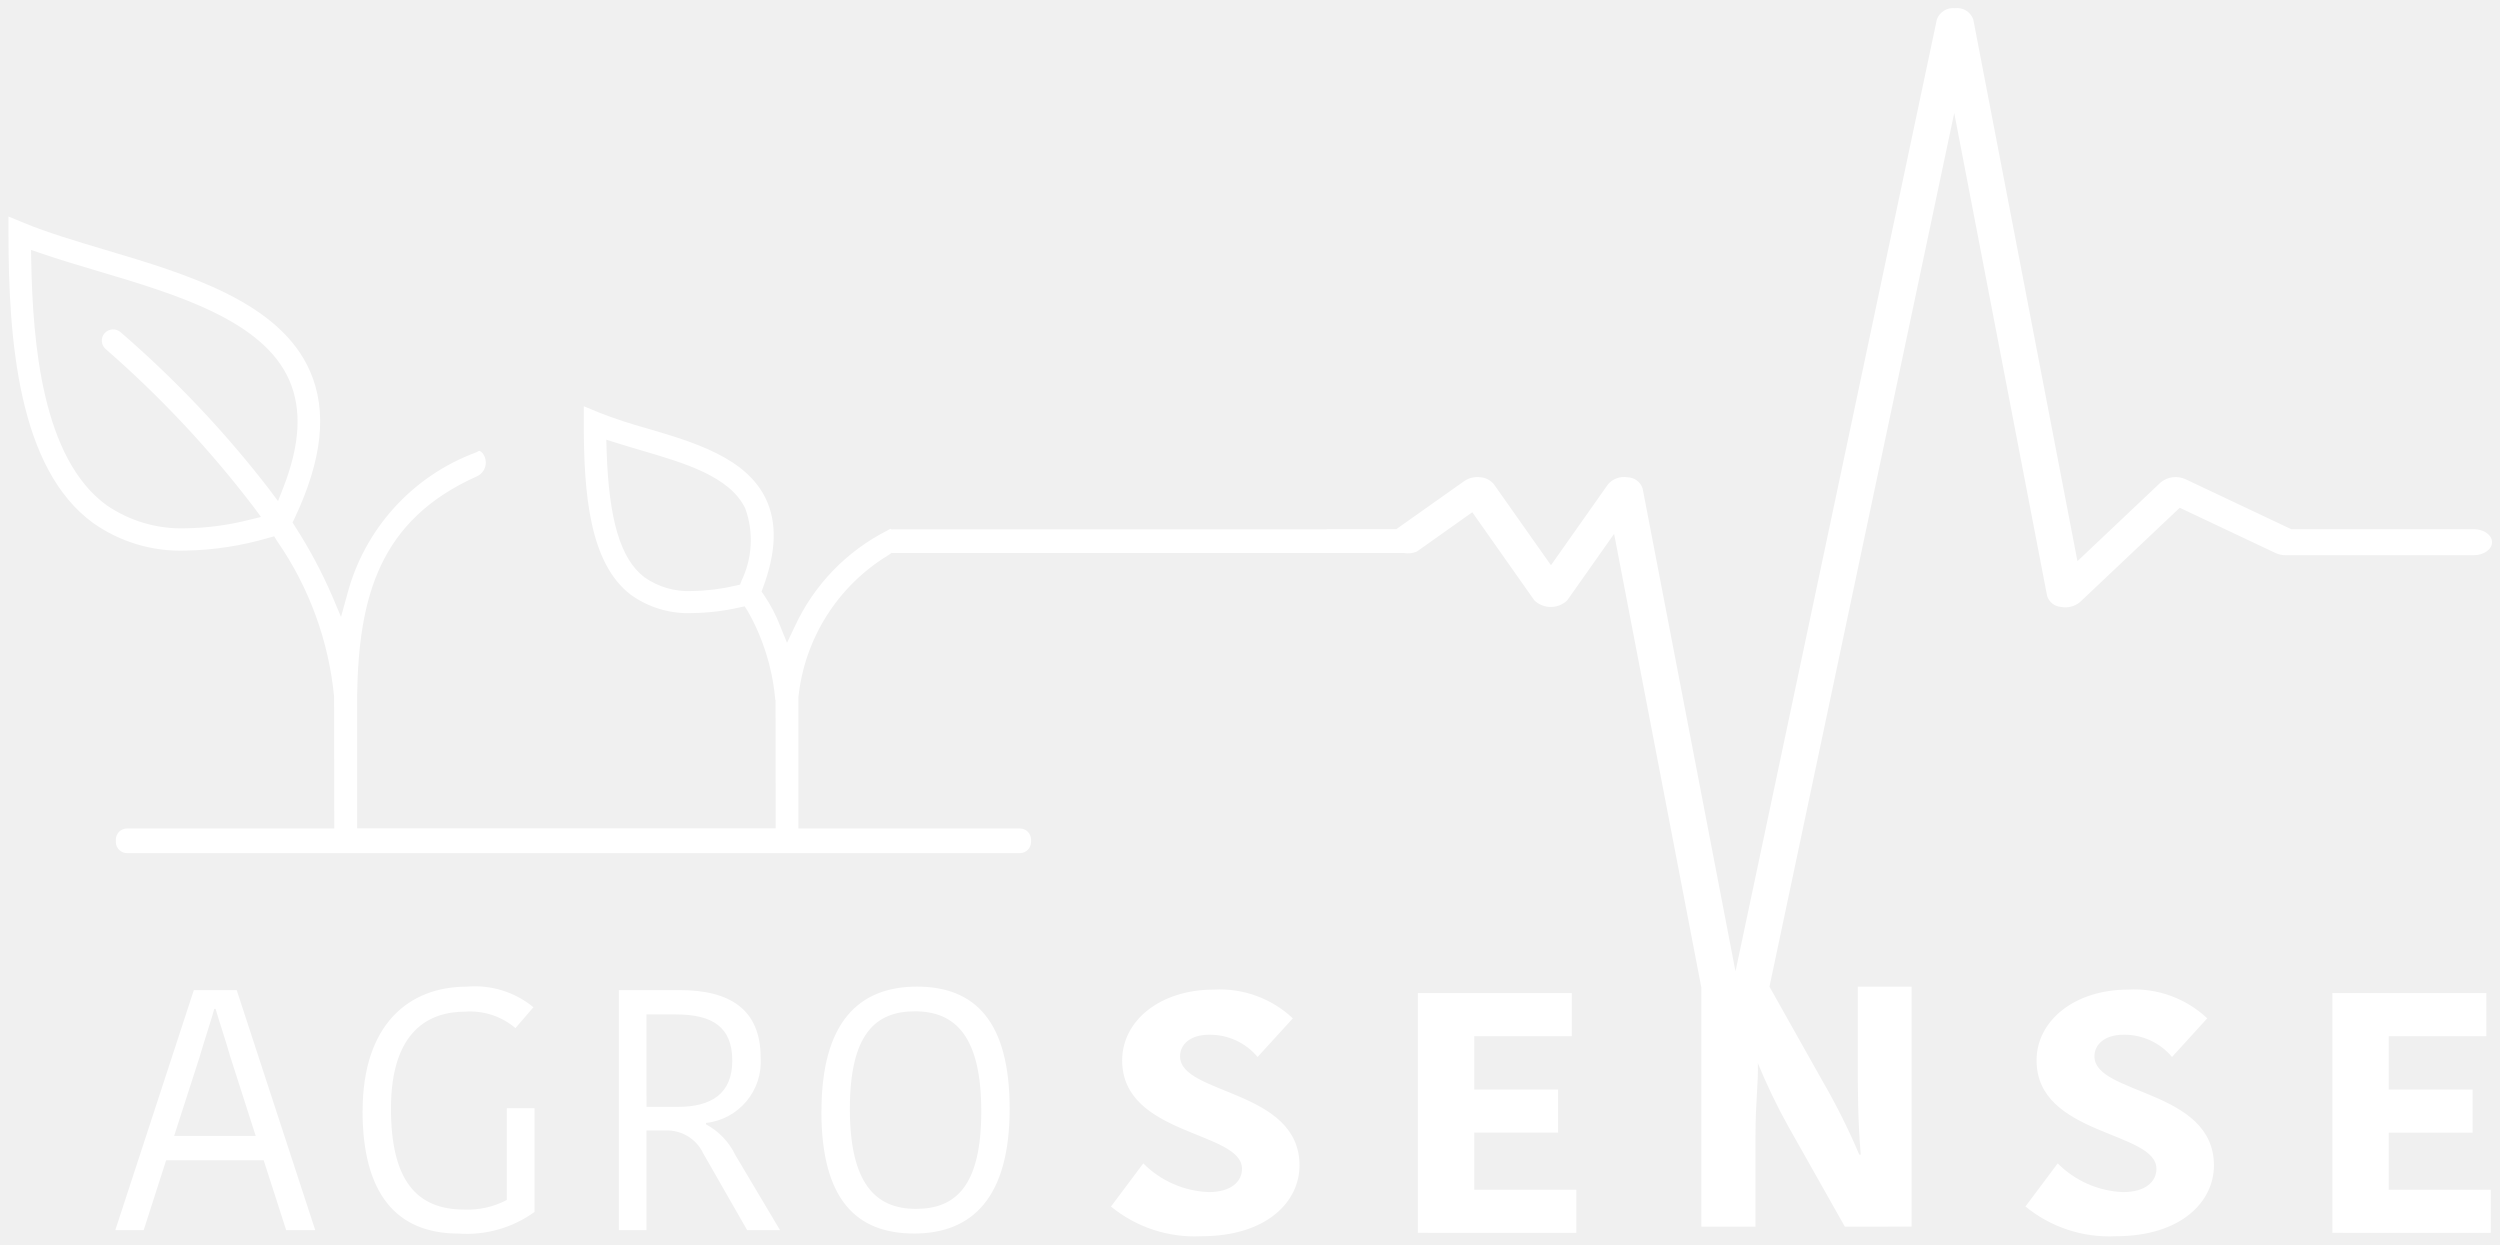
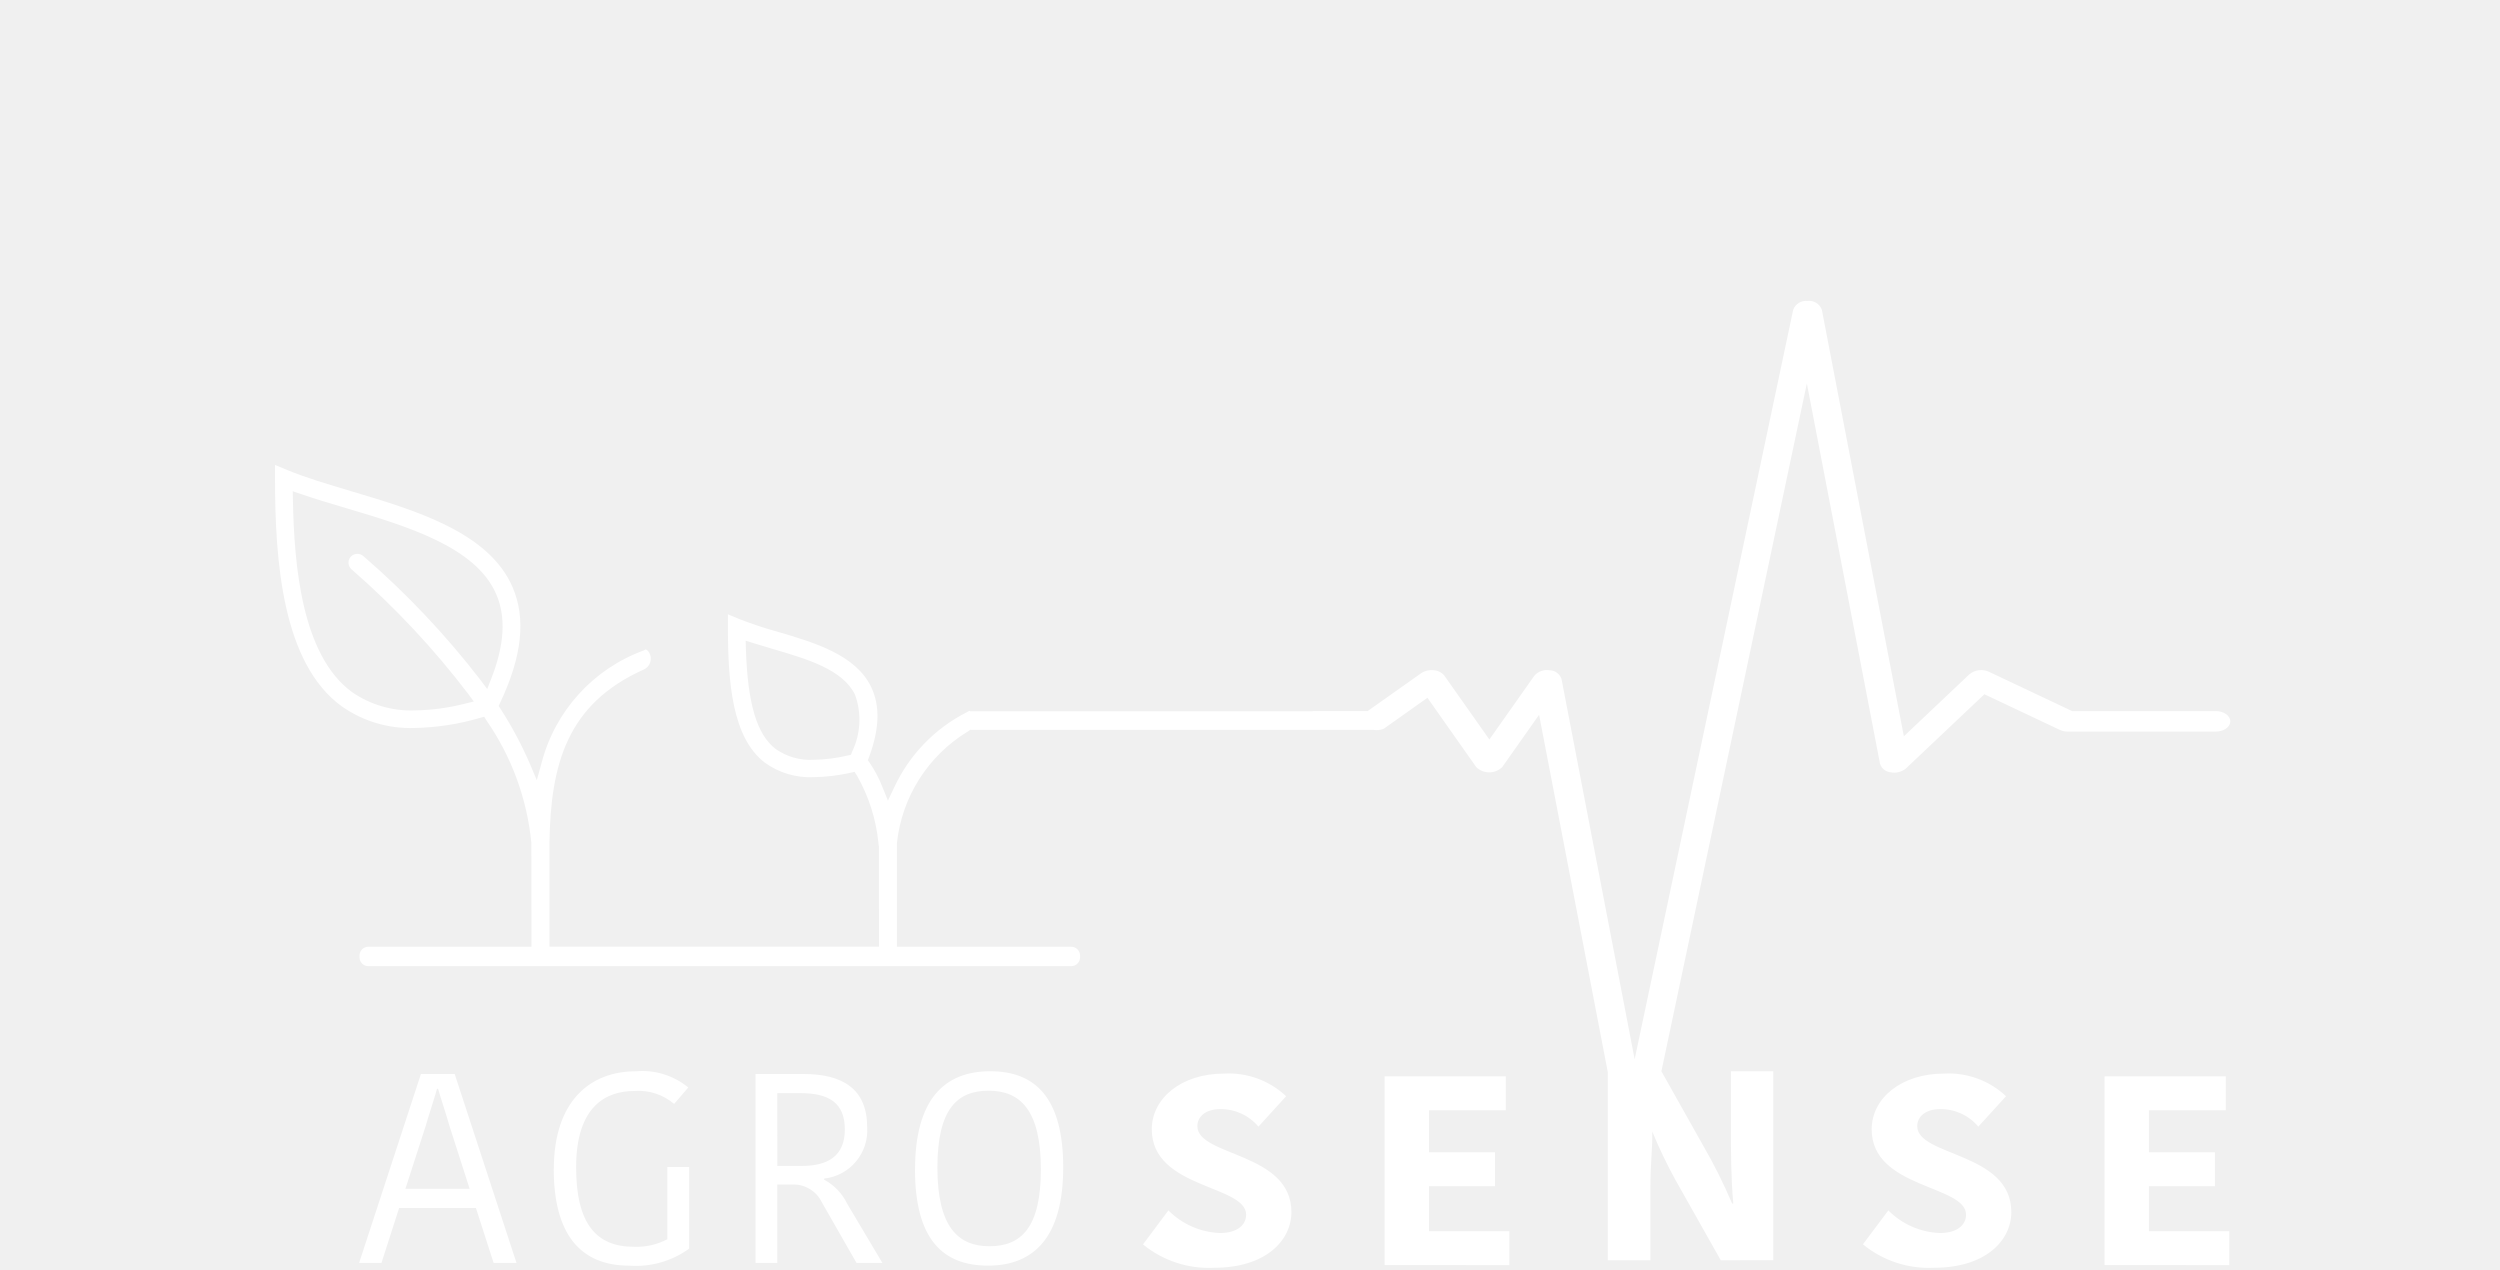
- <svg xmlns="http://www.w3.org/2000/svg" width="150.371" height="74.857" viewBox="0 0 150.371 74.857">
-   <g id="agrosense" transform="translate(-1081.381 -350.123)">
-     <path id="Union_3" data-name="Union 3" d="M-14313.791-146.311l1.941-2.592a5.87,5.87,0,0,0,3.927,1.728c1.362,0,2.011-.637,2.011-1.4,0-2.284-7.21-1.975-7.21-6.521,0-2.387,2.278-4.259,5.512-4.259a6.4,6.4,0,0,1,4.754,1.728l-2.119,2.325a3.727,3.727,0,0,0-2.924-1.338c-1.115,0-1.742.576-1.742,1.3,0,2.324,7.188,1.975,7.188,6.562,0,2.159-1.942,4.258-5.915,4.258A7.94,7.94,0,0,1-14313.791-146.311Zm-55,0,1.94-2.592a5.864,5.864,0,0,0,3.929,1.728c1.359,0,2.008-.637,2.008-1.4,0-2.284-7.208-1.975-7.208-6.521,0-2.387,2.276-4.259,5.512-4.259a6.4,6.4,0,0,1,4.754,1.729l-2.119,2.324a3.735,3.735,0,0,0-2.926-1.338c-1.115,0-1.738.577-1.738,1.3,0,2.324,7.185,1.975,7.185,6.562,0,2.16-1.942,4.258-5.913,4.258A7.935,7.935,0,0,1-14368.8-146.311Zm-17.417-5.724c0-5.334,2.228-7.5,5.743-7.5,3.453,0,5.576,2.039,5.576,7.352,0,5.333-2.247,7.5-5.743,7.5C-14384.109-144.684-14386.213-146.722-14386.213-152.035Zm1.708-.144c0,4.51,1.56,6.013,3.973,6.013s3.931-1.4,3.931-5.869c0-4.51-1.56-6.014-3.992-6.014C-14382.967-158.049-14384.5-156.669-14384.5-152.179Zm-29.307.124c0-5.211,2.786-7.476,6.259-7.476a5.54,5.54,0,0,1,4.015,1.236l-1.081,1.256a4.2,4.2,0,0,0-3.036-.988c-2.12,0-4.452,1.112-4.452,5.828,0,4.345,1.56,6.075,4.409,6.075a5.06,5.06,0,0,0,2.56-.577v-5.519h1.665v6.239a6.946,6.946,0,0,1-4.577,1.3C-14411.816-144.684-14413.812-147.134-14413.812-152.056Zm63.47,7.33v-14.421h9.261v2.592h-5.869v3.21h5.044v2.592h-5.044v3.436h6.139v2.592Zm55.007,0v-14.42h9.261v2.592h-5.871v3.21h5.044v2.592h-5.044v3.435h6.139v2.592Zm-95.348-.163-2.641-4.613a2.4,2.4,0,0,0-2.268-1.38h-1.146v5.992h-1.662v-14.436h3.661c3.036,0,4.867,1.174,4.867,4.057a3.7,3.7,0,0,1-3.288,3.934v.082a4.125,4.125,0,0,1,1.77,1.853l2.683,4.51Zm-6.054-7.413h1.873c2.018,0,3.286-.782,3.286-2.781,0-2.018-1.186-2.78-3.39-2.78h-1.77Zm-21.673,7.413-1.353-4.2h-5.867l-1.35,4.2h-1.708l4.723-14.436h2.58l4.723,14.436Zm-5.159-10.564-1.581,4.9h4.908l-1.56-4.861c-.1-.411-.789-2.512-.852-2.78h-.083C-14422.778-157.946-14423.463-155.845-14423.568-155.454Zm98.912,10.358-3.436-6.09a36.359,36.359,0,0,1-1.8-3.749c.043,1.17-.14,2.262-.14,4.386v5.452h-3.256v-14.377l-5.248-27.295-2.82,4a1.429,1.429,0,0,1-1.978,0l-3.732-5.3-3.335,2.365a1.4,1.4,0,0,1-.784.086h-30.749c-.025,0-.047-.005-.068-.007a.991.991,0,0,1-.187.137,11.385,11.385,0,0,0-5.409,8.535v7.905h13.316a.672.672,0,0,1,.676.666v.15a.672.672,0,0,1-.676.666h-53.7a.671.671,0,0,1-.672-.666v-.15a.671.671,0,0,1,.672-.666h12.465l-.01-7.91c0-.008,0-.016,0-.025a19.779,19.779,0,0,0-3.418-9.339l-.188-.3-.34.095a18.924,18.924,0,0,1-4.99.765,9.108,9.108,0,0,1-5.549-1.654c-4.523-3.282-5.1-11.04-5.1-17.432v-1.009l.941.389c1.406.583,3.087,1.082,4.858,1.61,4.932,1.466,10.516,3.129,12.341,7.311,1.05,2.41.743,5.31-.942,8.864l-.111.233.138.218a28.709,28.709,0,0,1,2.247,4.205l.529,1.253.363-1.311a12.49,12.49,0,0,1,7.791-8.595c.049-.02.144-.1.192-.079a.467.467,0,0,1,.171.14.912.912,0,0,1-.365,1.4c-5.822,2.617-7.095,7.192-7.184,13.228v.018l0,7.917h25.177l-.008-7.722h-.016l-.018-.182a13,13,0,0,0-1.646-5.173l-.179-.277-.324.07a13.507,13.507,0,0,1-2.806.335,5.893,5.893,0,0,1-3.725-1.107c-2.481-1.9-2.821-6.086-2.821-10.324v-1.01l.939.389a29.472,29.472,0,0,0,2.879.949c2.786.82,5.942,1.749,7.128,4.22.69,1.442.637,3.2-.169,5.362l-.085.231.144.2a9.354,9.354,0,0,1,.983,1.88l.405,1,.464-.975a12.2,12.2,0,0,1,5.58-5.785c.051-.022.153-.112.2-.09a.318.318,0,0,1,.052.031.54.54,0,0,1,.057-.006h26a1.3,1.3,0,0,1,.188-.014h4.109l4.1-2.9a1.4,1.4,0,0,1,.961-.218,1.131,1.131,0,0,1,.809.422l3.431,4.867,3.432-4.867a1.266,1.266,0,0,1,1.168-.422.979.979,0,0,1,.912.667l5.587,29.053,12.114-57.269a1.047,1.047,0,0,1,1.089-.667,1.031,1.031,0,0,1,1.1.678l6.265,32.582,5.012-4.741a1.424,1.424,0,0,1,1.5-.182l6.348,3h10.978c.607,0,1.1.35,1.1.783s-.5.783-1.1.783h-11.309a1.454,1.454,0,0,1-.615-.132l-5.761-2.722-6,5.674a1.39,1.39,0,0,1-1.162.289.946.946,0,0,1-.814-.654l-5.588-29.052-11.113,52.549h0l3.192,5.678a39.694,39.694,0,0,1,2.209,4.423h.09c-.179-2.016-.179-4.011-.179-5.534v-4.567h3.236V-145.1Zm-74.479-46.679c.134,4.162.834,6.511,2.27,7.614a4.6,4.6,0,0,0,2.895.83,12.282,12.282,0,0,0,2.61-.327l.252-.057.089-.239a5.611,5.611,0,0,0,.224-4.343c-.926-1.929-3.649-2.73-6.278-3.5-.507-.149-.979-.288-1.441-.435l-.639-.2Zm-34.608-11.4c.093,4.956.664,11.872,4.53,14.681a7.926,7.926,0,0,0,4.761,1.39,16.426,16.426,0,0,0,3.842-.514l.685-.167-.413-.565a64.283,64.283,0,0,0-8.929-9.535.675.675,0,0,1-.069-.948l.012-.013a.688.688,0,0,1,.964-.046,64.65,64.65,0,0,1,8.946,9.462l.514.69.313-.8c1.015-2.594,1.133-4.711.365-6.47-1.574-3.609-6.835-5.174-11.477-6.555-1.214-.361-2.352-.7-3.414-1.064l-.643-.22Z" transform="translate(15516.999 569.001)" fill="#fff" stroke="rgba(0,0,0,0)" stroke-width="1" />
+ <svg xmlns="http://www.w3.org/2000/svg" width="191" height="97" viewBox="0 0 191 97">
+   <defs>
+     <clipPath id="clip-path">
+       <rect id="Rectangle_78" data-name="Rectangle 78" width="191" height="97" transform="translate(5562 10587)" fill="red" opacity="0.748" />
+     </clipPath>
+   </defs>
+   <g id="Mask_Group_15" data-name="Mask Group 15" transform="translate(-5562 -10587)" clip-path="url(#clip-path)">
+     <g id="agrosense" transform="translate(4501.119 10259.377)">
+       <path id="Union_3" data-name="Union 3" d="M-14313.791-146.311l1.941-2.592a5.87,5.87,0,0,0,3.927,1.728c1.362,0,2.011-.637,2.011-1.4,0-2.284-7.21-1.975-7.21-6.521,0-2.387,2.278-4.259,5.512-4.259a6.4,6.4,0,0,1,4.754,1.728l-2.119,2.325a3.727,3.727,0,0,0-2.924-1.338c-1.115,0-1.742.576-1.742,1.3,0,2.324,7.188,1.975,7.188,6.562,0,2.159-1.942,4.258-5.915,4.258A7.94,7.94,0,0,1-14313.791-146.311Zm-55,0,1.94-2.592a5.864,5.864,0,0,0,3.929,1.728c1.359,0,2.008-.637,2.008-1.4,0-2.284-7.208-1.975-7.208-6.521,0-2.387,2.276-4.259,5.512-4.259a6.4,6.4,0,0,1,4.754,1.729l-2.119,2.324a3.735,3.735,0,0,0-2.926-1.338c-1.115,0-1.738.577-1.738,1.3,0,2.324,7.185,1.975,7.185,6.562,0,2.16-1.942,4.258-5.913,4.258A7.935,7.935,0,0,1-14368.8-146.311Zm-17.417-5.724c0-5.334,2.228-7.5,5.743-7.5,3.453,0,5.576,2.039,5.576,7.352,0,5.333-2.247,7.5-5.743,7.5C-14384.109-144.684-14386.213-146.722-14386.213-152.035Zm1.708-.144c0,4.51,1.56,6.013,3.973,6.013s3.931-1.4,3.931-5.869c0-4.51-1.56-6.014-3.992-6.014C-14382.967-158.049-14384.5-156.669-14384.5-152.179Zm-29.307.124c0-5.211,2.786-7.476,6.259-7.476a5.54,5.54,0,0,1,4.015,1.236l-1.081,1.256a4.2,4.2,0,0,0-3.036-.988c-2.12,0-4.452,1.112-4.452,5.828,0,4.345,1.56,6.075,4.409,6.075a5.06,5.06,0,0,0,2.56-.577v-5.519h1.665v6.239a6.946,6.946,0,0,1-4.577,1.3C-14411.816-144.684-14413.812-147.134-14413.812-152.056Zm63.47,7.33v-14.421h9.261v2.592h-5.869v3.21h5.044v2.592h-5.044v3.436h6.139v2.592Zm55.007,0v-14.42h9.261v2.592h-5.871v3.21h5.044v2.592h-5.044v3.435h6.139v2.592Zm-95.348-.163-2.641-4.613a2.4,2.4,0,0,0-2.268-1.38h-1.146v5.992h-1.662v-14.436h3.661c3.036,0,4.867,1.174,4.867,4.057a3.7,3.7,0,0,1-3.288,3.934v.082a4.125,4.125,0,0,1,1.77,1.853l2.683,4.51Zm-6.054-7.413h1.873c2.018,0,3.286-.782,3.286-2.781,0-2.018-1.186-2.78-3.39-2.78h-1.77Zm-21.673,7.413-1.353-4.2h-5.867l-1.35,4.2h-1.708l4.723-14.436h2.58l4.723,14.436Zm-5.159-10.564-1.581,4.9h4.908l-1.56-4.861c-.1-.411-.789-2.512-.852-2.78h-.083C-14422.778-157.946-14423.463-155.845-14423.568-155.454Zm98.912,10.358-3.436-6.09a36.359,36.359,0,0,1-1.8-3.749c.043,1.17-.14,2.262-.14,4.386v5.452h-3.256v-14.377l-5.248-27.295-2.82,4a1.429,1.429,0,0,1-1.978,0l-3.732-5.3-3.335,2.365a1.4,1.4,0,0,1-.784.086h-30.749c-.025,0-.047-.005-.068-.007a.991.991,0,0,1-.187.137,11.385,11.385,0,0,0-5.409,8.535v7.905h13.316a.672.672,0,0,1,.676.666v.15a.672.672,0,0,1-.676.666h-53.7a.671.671,0,0,1-.672-.666v-.15a.671.671,0,0,1,.672-.666h12.465l-.01-7.91c0-.008,0-.016,0-.025a19.779,19.779,0,0,0-3.418-9.339l-.188-.3-.34.095a18.924,18.924,0,0,1-4.99.765,9.108,9.108,0,0,1-5.549-1.654c-4.523-3.282-5.1-11.04-5.1-17.432v-1.009l.941.389c1.406.583,3.087,1.082,4.858,1.61,4.932,1.466,10.516,3.129,12.341,7.311,1.05,2.41.743,5.31-.942,8.864l-.111.233.138.218a28.709,28.709,0,0,1,2.247,4.205l.529,1.253.363-1.311a12.49,12.49,0,0,1,7.791-8.595c.049-.02.144-.1.192-.079a.467.467,0,0,1,.171.14.912.912,0,0,1-.365,1.4c-5.822,2.617-7.095,7.192-7.184,13.228v.018l0,7.917h25.177l-.008-7.722h-.016l-.018-.182a13,13,0,0,0-1.646-5.173l-.179-.277-.324.07a13.507,13.507,0,0,1-2.806.335,5.893,5.893,0,0,1-3.725-1.107c-2.481-1.9-2.821-6.086-2.821-10.324v-1.01l.939.389a29.472,29.472,0,0,0,2.879.949c2.786.82,5.942,1.749,7.128,4.22.69,1.442.637,3.2-.169,5.362l-.085.231.144.2a9.354,9.354,0,0,1,.983,1.88l.405,1,.464-.975a12.2,12.2,0,0,1,5.58-5.785c.051-.022.153-.112.2-.09a.318.318,0,0,1,.052.031.54.54,0,0,1,.057-.006h26a1.3,1.3,0,0,1,.188-.014h4.109l4.1-2.9a1.4,1.4,0,0,1,.961-.218,1.131,1.131,0,0,1,.809.422l3.431,4.867,3.432-4.867a1.266,1.266,0,0,1,1.168-.422.979.979,0,0,1,.912.667l5.587,29.053,12.114-57.269a1.047,1.047,0,0,1,1.089-.667,1.031,1.031,0,0,1,1.1.678l6.265,32.582,5.012-4.741a1.424,1.424,0,0,1,1.5-.182l6.348,3h10.978c.607,0,1.1.35,1.1.783s-.5.783-1.1.783h-11.309a1.454,1.454,0,0,1-.615-.132l-5.761-2.722-6,5.674a1.39,1.39,0,0,1-1.162.289.946.946,0,0,1-.814-.654l-5.588-29.052-11.113,52.549h0l3.192,5.678a39.694,39.694,0,0,1,2.209,4.423h.09c-.179-2.016-.179-4.011-.179-5.534v-4.567h3.236V-145.1Zm-74.479-46.679c.134,4.162.834,6.511,2.27,7.614a4.6,4.6,0,0,0,2.895.83,12.282,12.282,0,0,0,2.61-.327l.252-.057.089-.239a5.611,5.611,0,0,0,.224-4.343c-.926-1.929-3.649-2.73-6.278-3.5-.507-.149-.979-.288-1.441-.435l-.639-.2Zm-34.608-11.4c.093,4.956.664,11.872,4.53,14.681a7.926,7.926,0,0,0,4.761,1.39,16.426,16.426,0,0,0,3.842-.514l.685-.167-.413-.565a64.283,64.283,0,0,0-8.929-9.535.675.675,0,0,1-.069-.948l.012-.013a.688.688,0,0,1,.964-.046,64.65,64.65,0,0,1,8.946,9.462l.514.69.313-.8c1.015-2.594,1.133-4.711.365-6.47-1.574-3.609-6.835-5.174-11.477-6.555-1.214-.361-2.352-.7-3.414-1.064l-.643-.22Z" transform="translate(15516.999 569.001)" fill="#fff" stroke="rgba(0,0,0,0)" stroke-width="1" />
+     </g>
  </g>
</svg>
